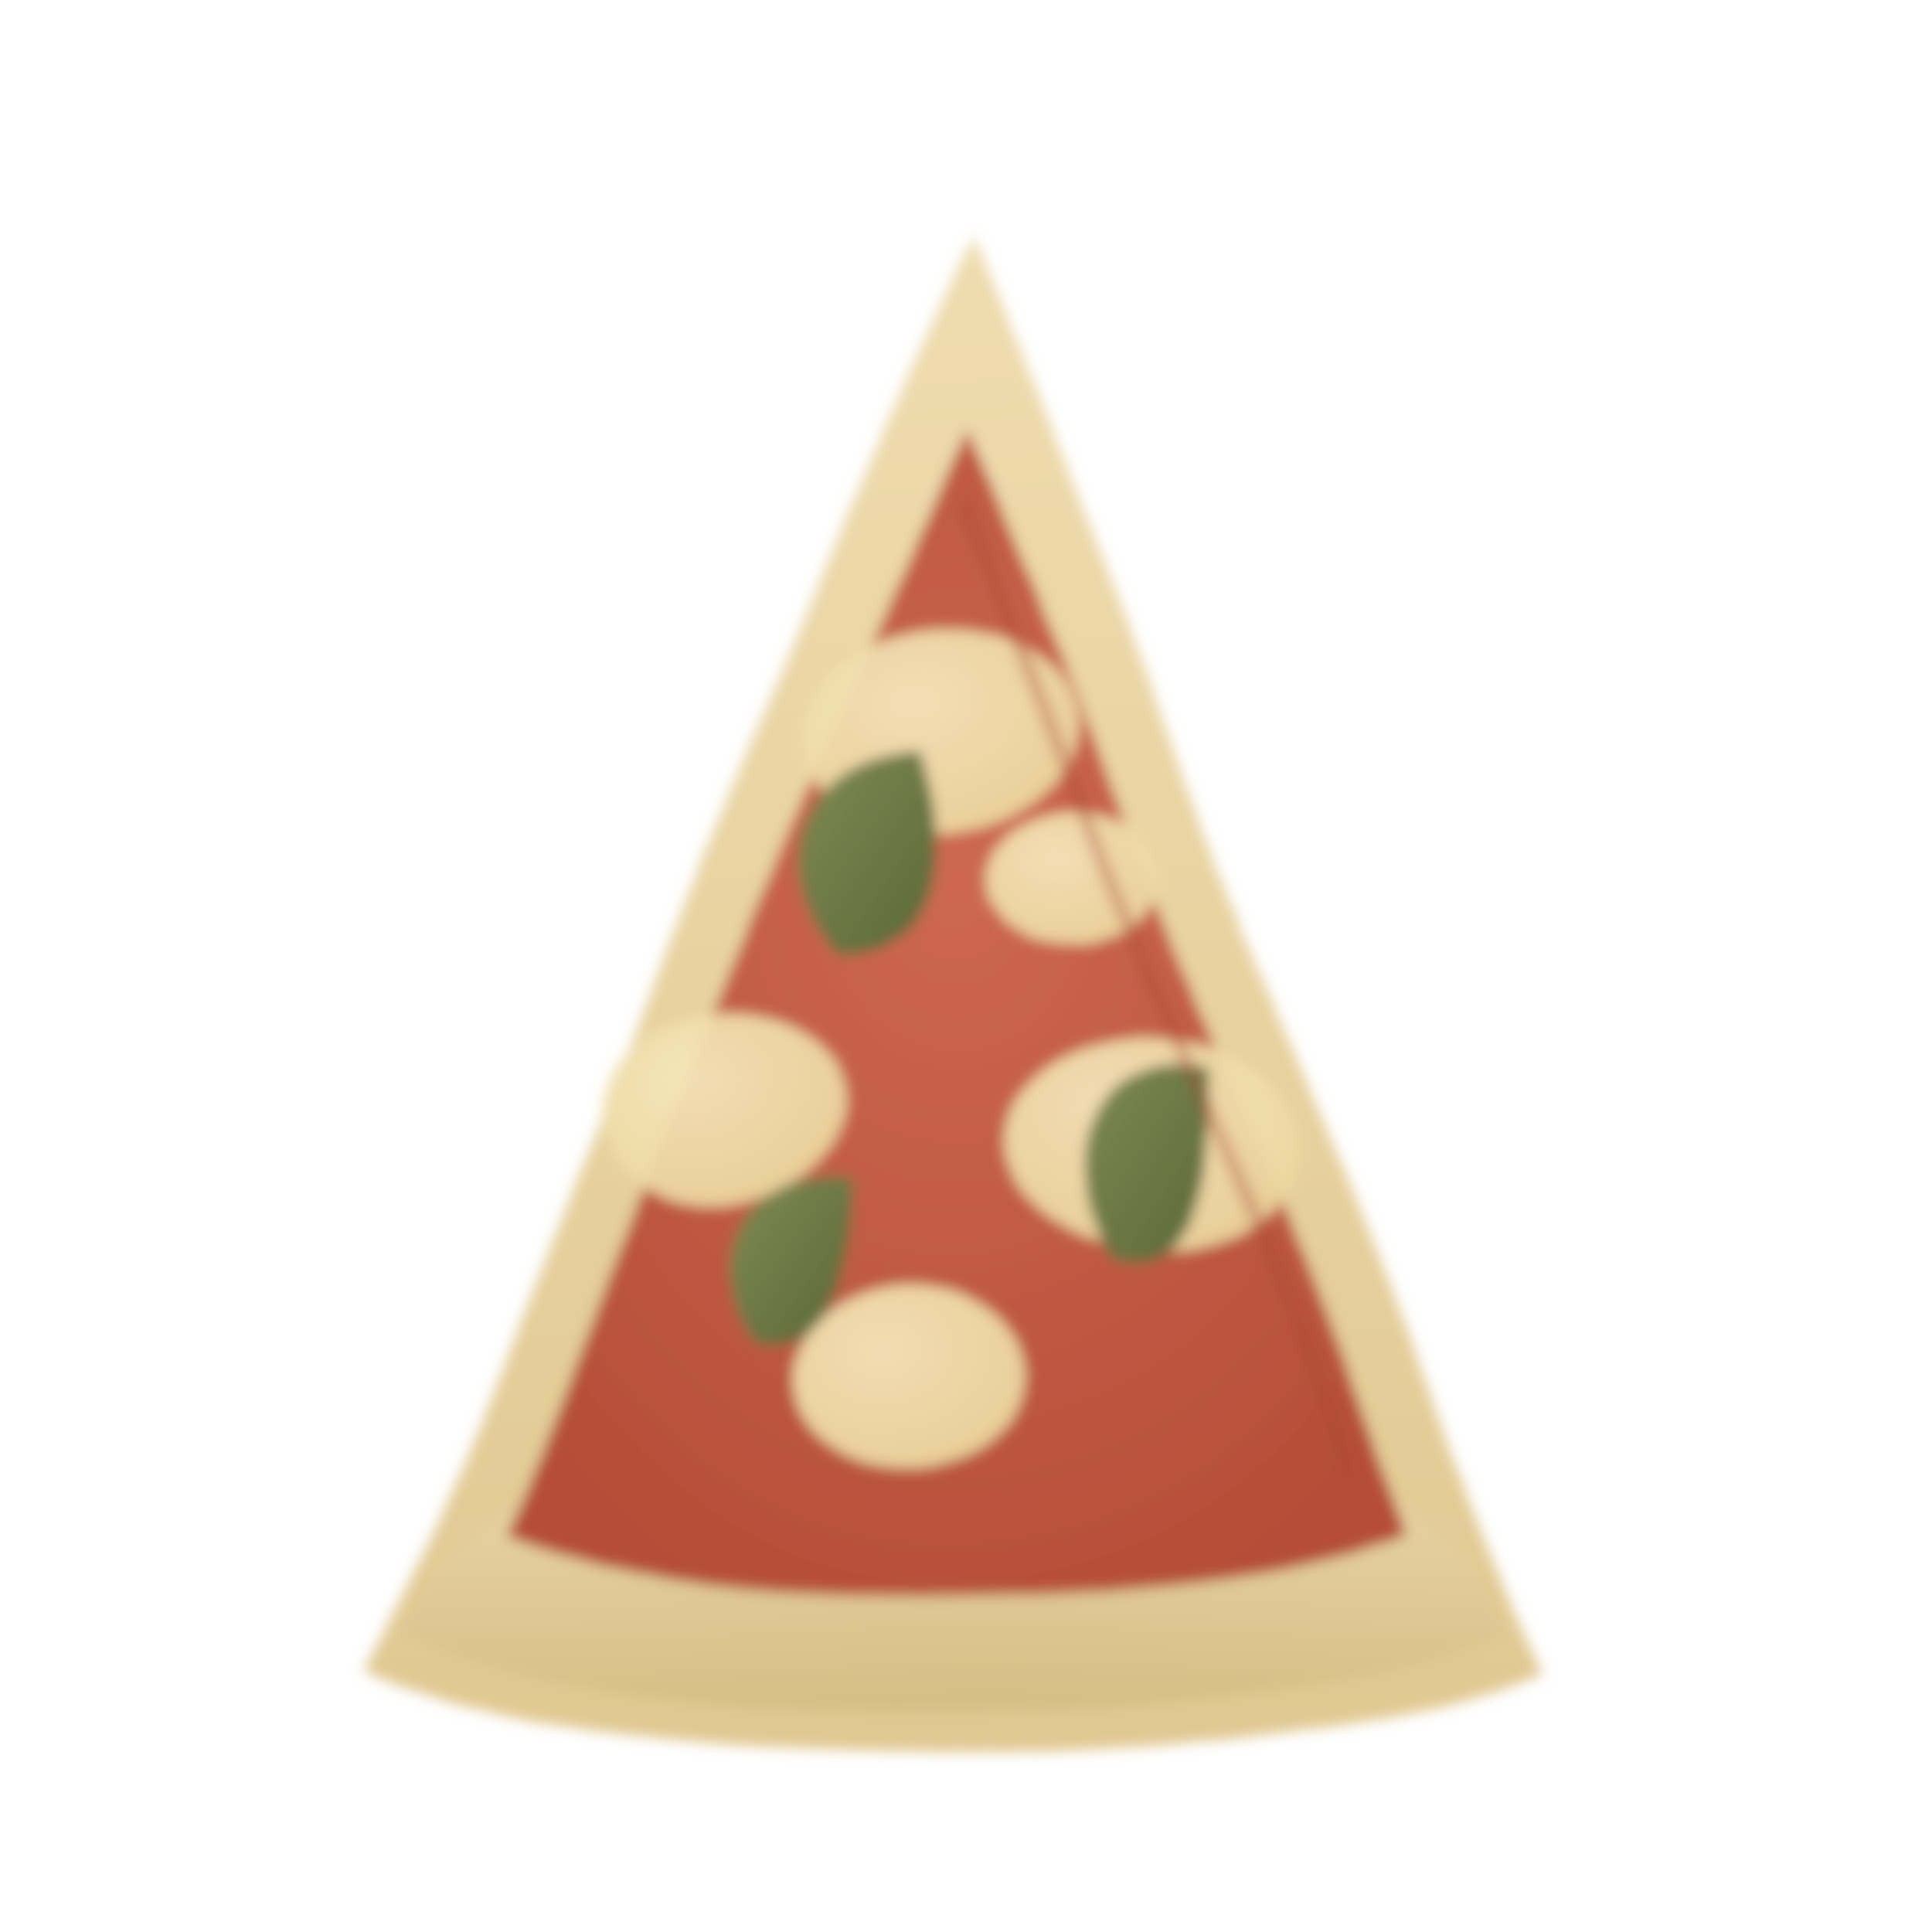
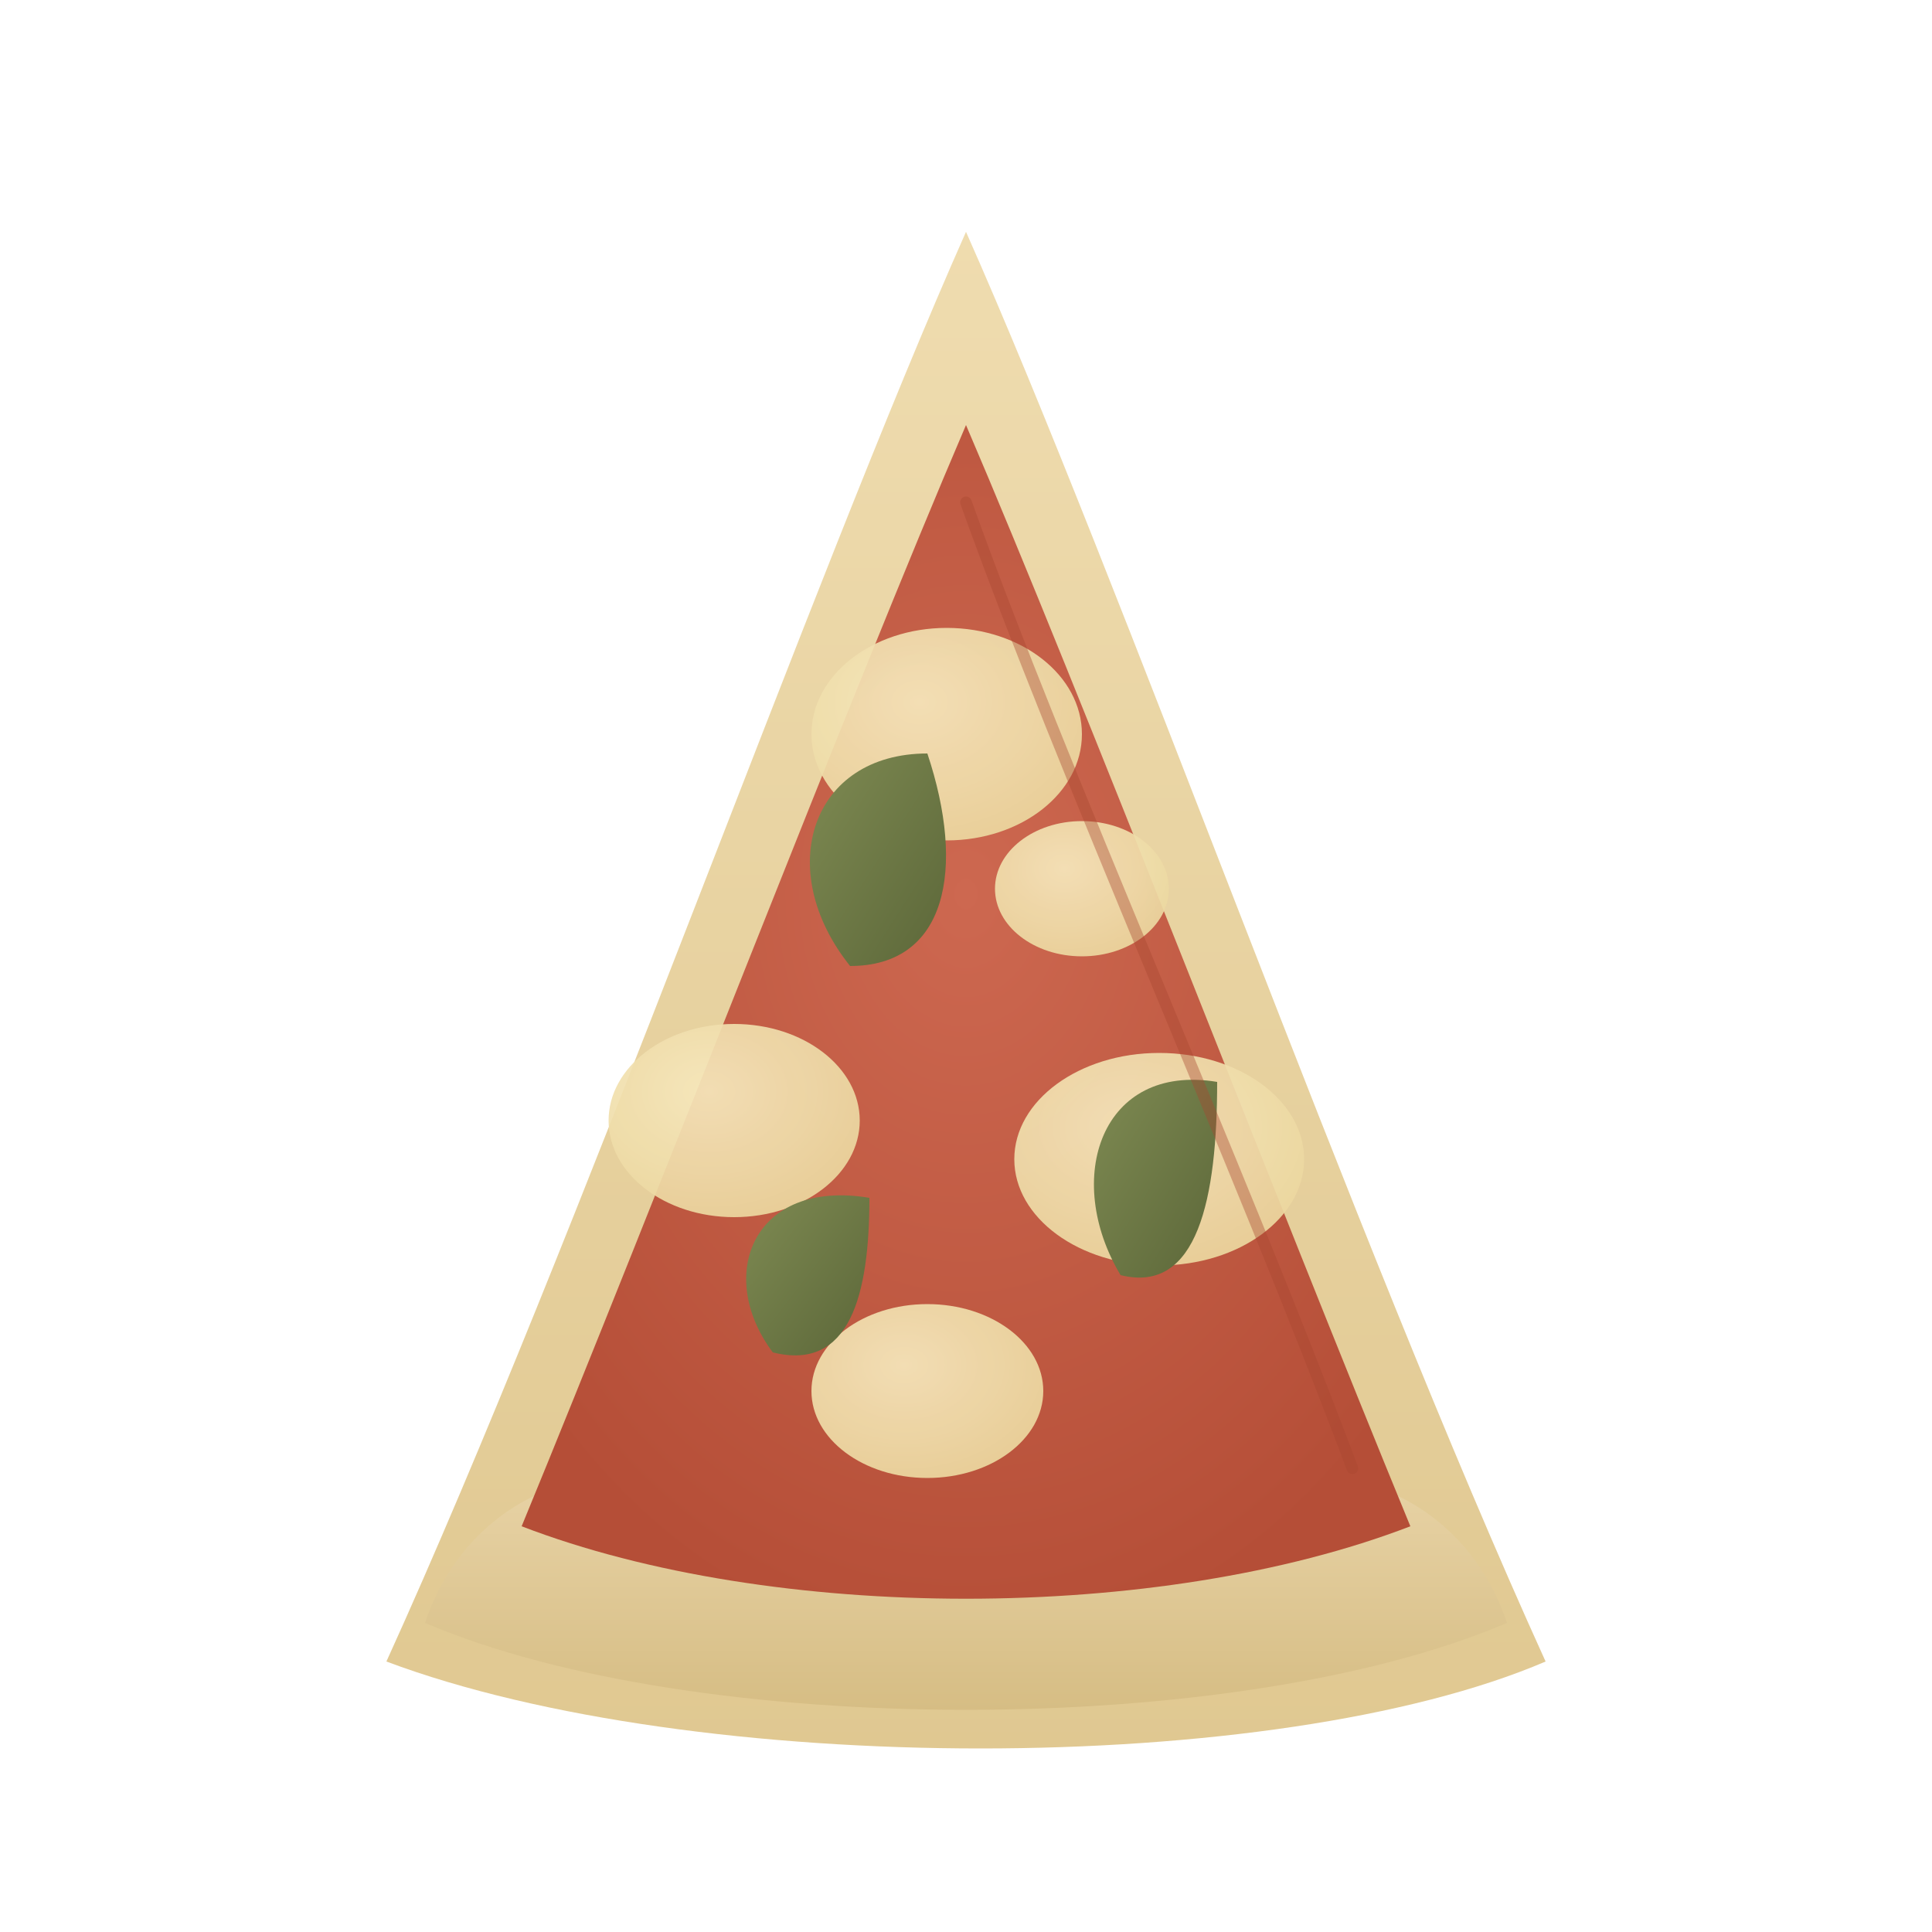
<svg xmlns="http://www.w3.org/2000/svg" width="256" height="256" viewBox="0 0 100 100" role="img" aria-label="Кусок пиццы маргарита">
  <defs>
-     <filter id="wc-pizza" x="-20%" y="-20%" width="140%" height="140%">
-       <feTurbulence type="fractalNoise" baseFrequency="0.014" numOctaves="3" seed="23" result="n" />
-       <feDisplacementMap in="SourceGraphic" in2="n" scale="5" xChannelSelector="R" yChannelSelector="G" />
-       <feGaussianBlur stdDeviation="0.35" />
-     </filter>
    <linearGradient id="dough-pizza" x1="0%" y1="0%" x2="0%" y2="100%">
      <stop offset="0%" stop-color="#efdcaf" />
      <stop offset="100%" stop-color="#e0c891" />
    </linearGradient>
    <linearGradient id="crust-pizza" x1="0%" y1="0%" x2="0%" y2="100%">
      <stop offset="0%" stop-color="#e8d3a6" />
      <stop offset="100%" stop-color="#d6bd84" />
    </linearGradient>
    <radialGradient id="sauce-pizza" cx="50%" cy="40%" r="65%">
      <stop offset="0%" stop-color="#cd6850" />
      <stop offset="100%" stop-color="#b54e37" />
    </radialGradient>
    <radialGradient id="cheese-pizza" cx="40%" cy="35%" r="70%">
      <stop offset="0%" stop-color="#f6e8bd" />
      <stop offset="100%" stop-color="#ecd79f" />
    </radialGradient>
    <linearGradient id="basil-pizza" x1="0%" y1="0%" x2="100%" y2="100%">
      <stop offset="0%" stop-color="#7e8a52" />
      <stop offset="100%" stop-color="#5c6739" />
    </linearGradient>
  </defs>
-   <g filter="url(#wc-pizza)">
+   <g>
    <path d="M50 12 C58 30 70 64 80 86 C66 92 36 92 20 86 C30 64 42 30 50 12 Z" fill="url(#dough-pizza)" />
    <path d="M22 84 C36 90 64 90 78 84 C76 78 70 75 64 77 C54 80 46 80 36 77 C30 75 24 78 22 84 Z" fill="url(#crust-pizza)" />
    <path d="M50 22 C56 36 66 62 73 79 C60 84 40 84 27 79 C34 62 44 36 50 22 Z" fill="url(#sauce-pizza)" />
    <g fill="url(#cheese-pizza)" opacity="0.92">
      <ellipse cx="49" cy="38" rx="7" ry="5.5" />
      <ellipse cx="38" cy="58" rx="6.5" ry="5" />
      <ellipse cx="60" cy="60" rx="7.5" ry="5.5" />
      <ellipse cx="48" cy="72" rx="6" ry="4.5" />
      <ellipse cx="56" cy="46" rx="4.5" ry="3.5" />
    </g>
    <g fill="url(#basil-pizza)">
      <path d="M44 50 C40 45 42 39 48 39 C50 45 49 50 44 50 Z" />
      <path d="M58 66 C55 61 57 55 63 56 C63 62 62 67 58 66 Z" />
      <path d="M40 70 C37 66 39 61 45 62 C45 67 44 71 40 70 Z" />
    </g>
    <path d="M50 26 C55 40 64 60 70 76" fill="none" stroke="#a8462f" stroke-width="0.6" stroke-linecap="round" opacity="0.4" />
  </g>
</svg>
